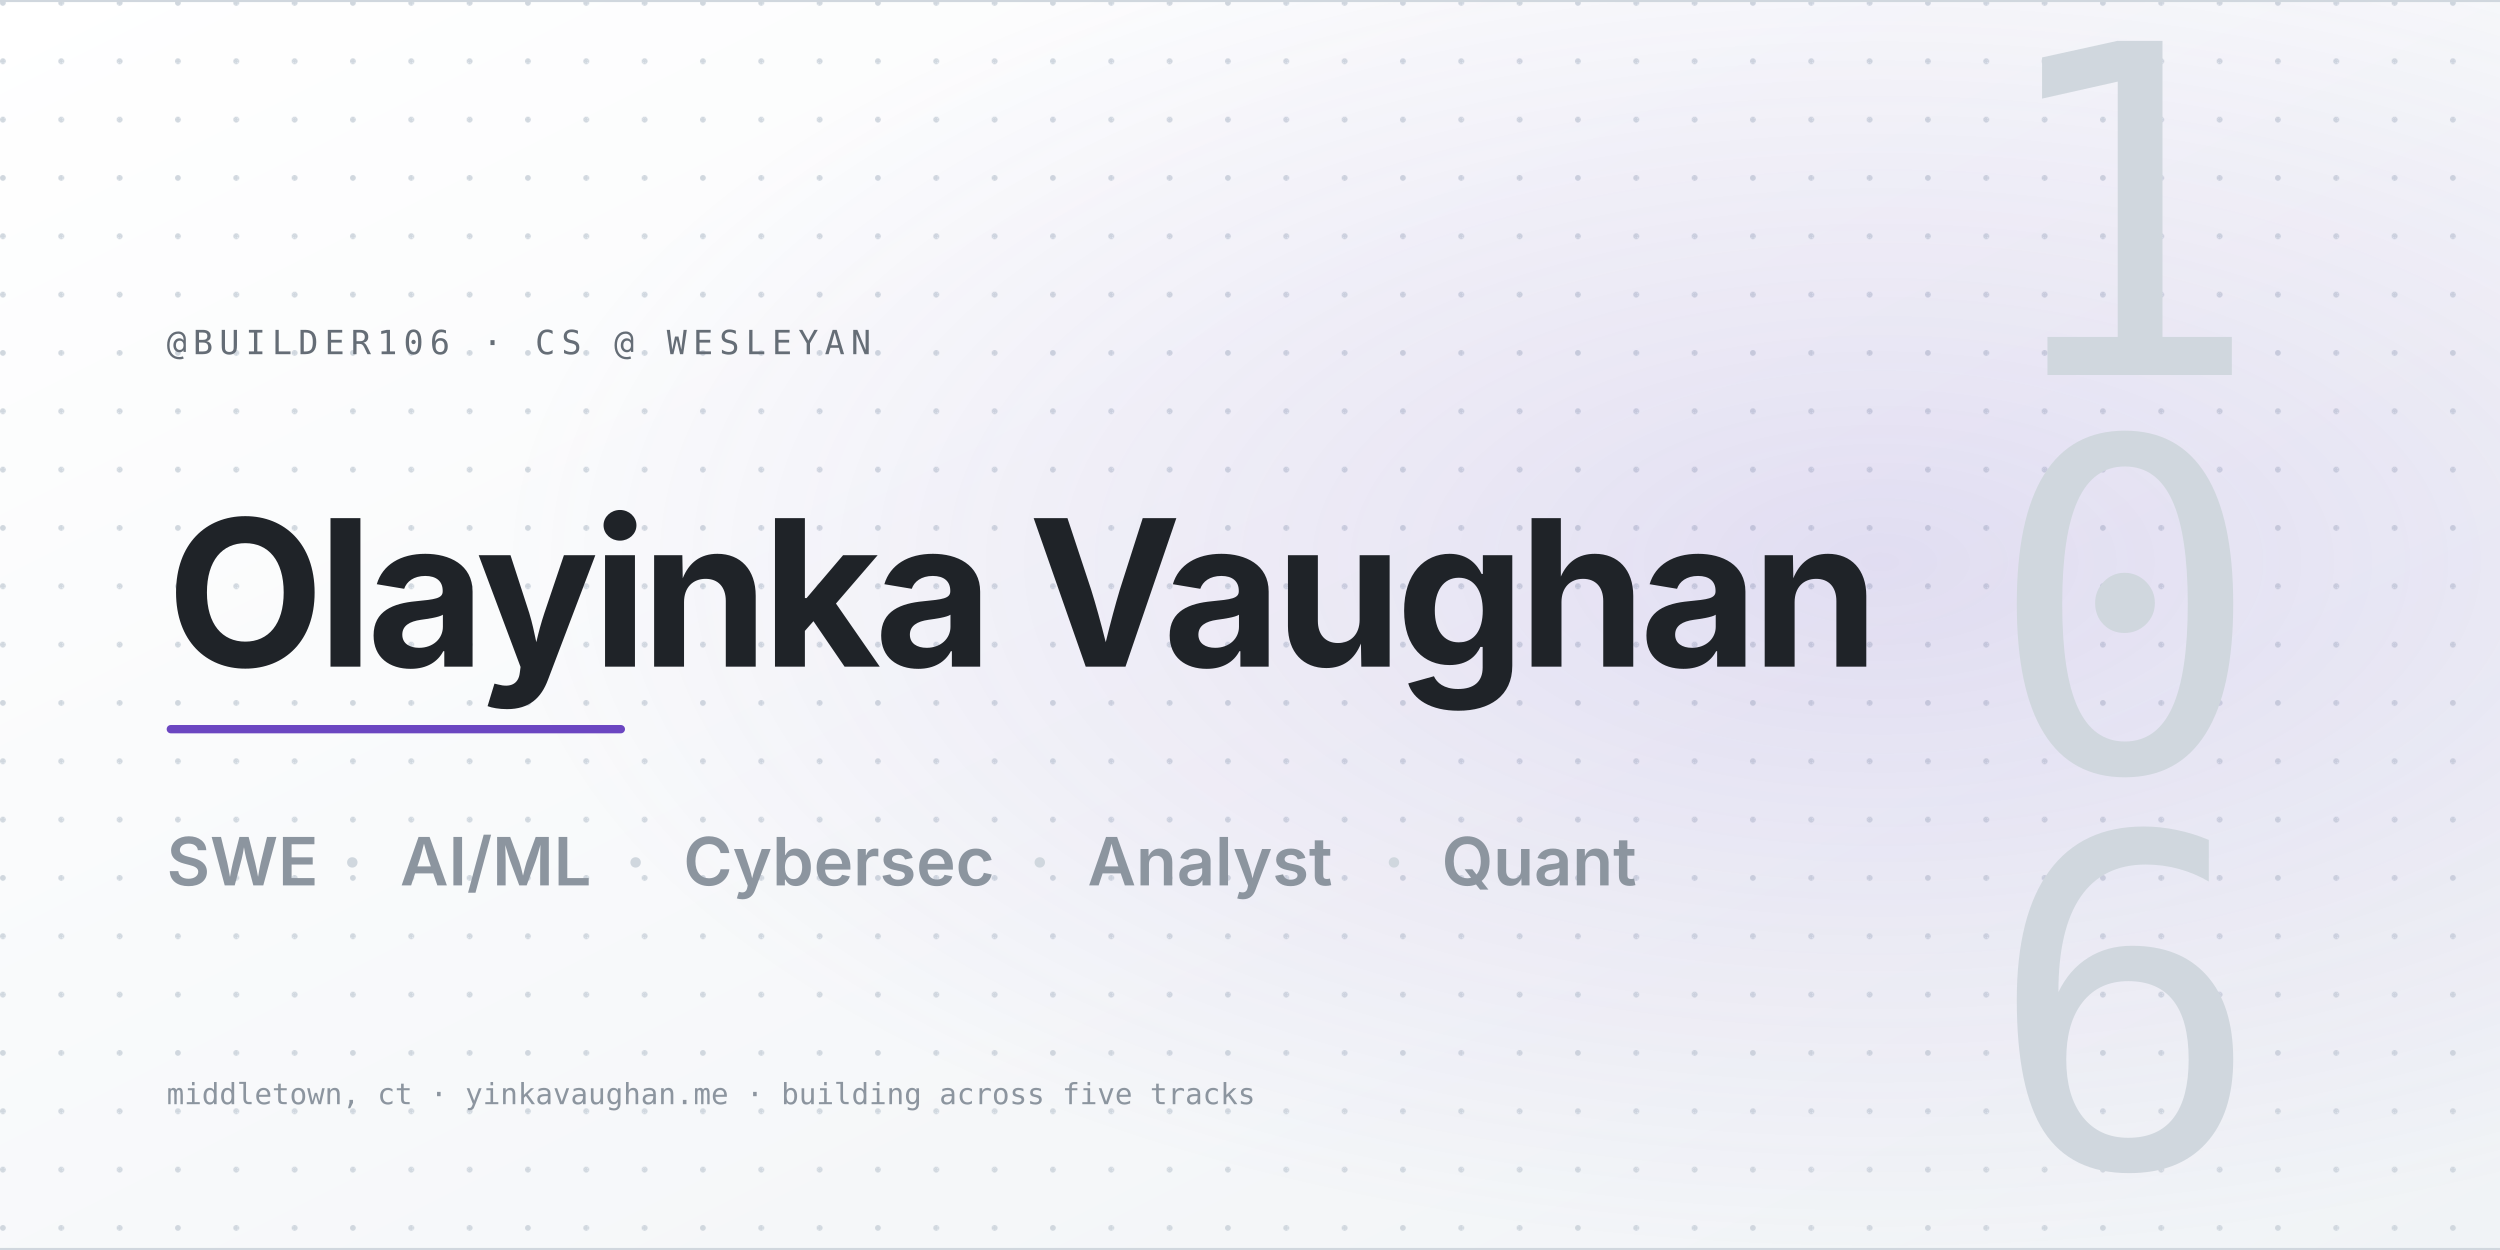
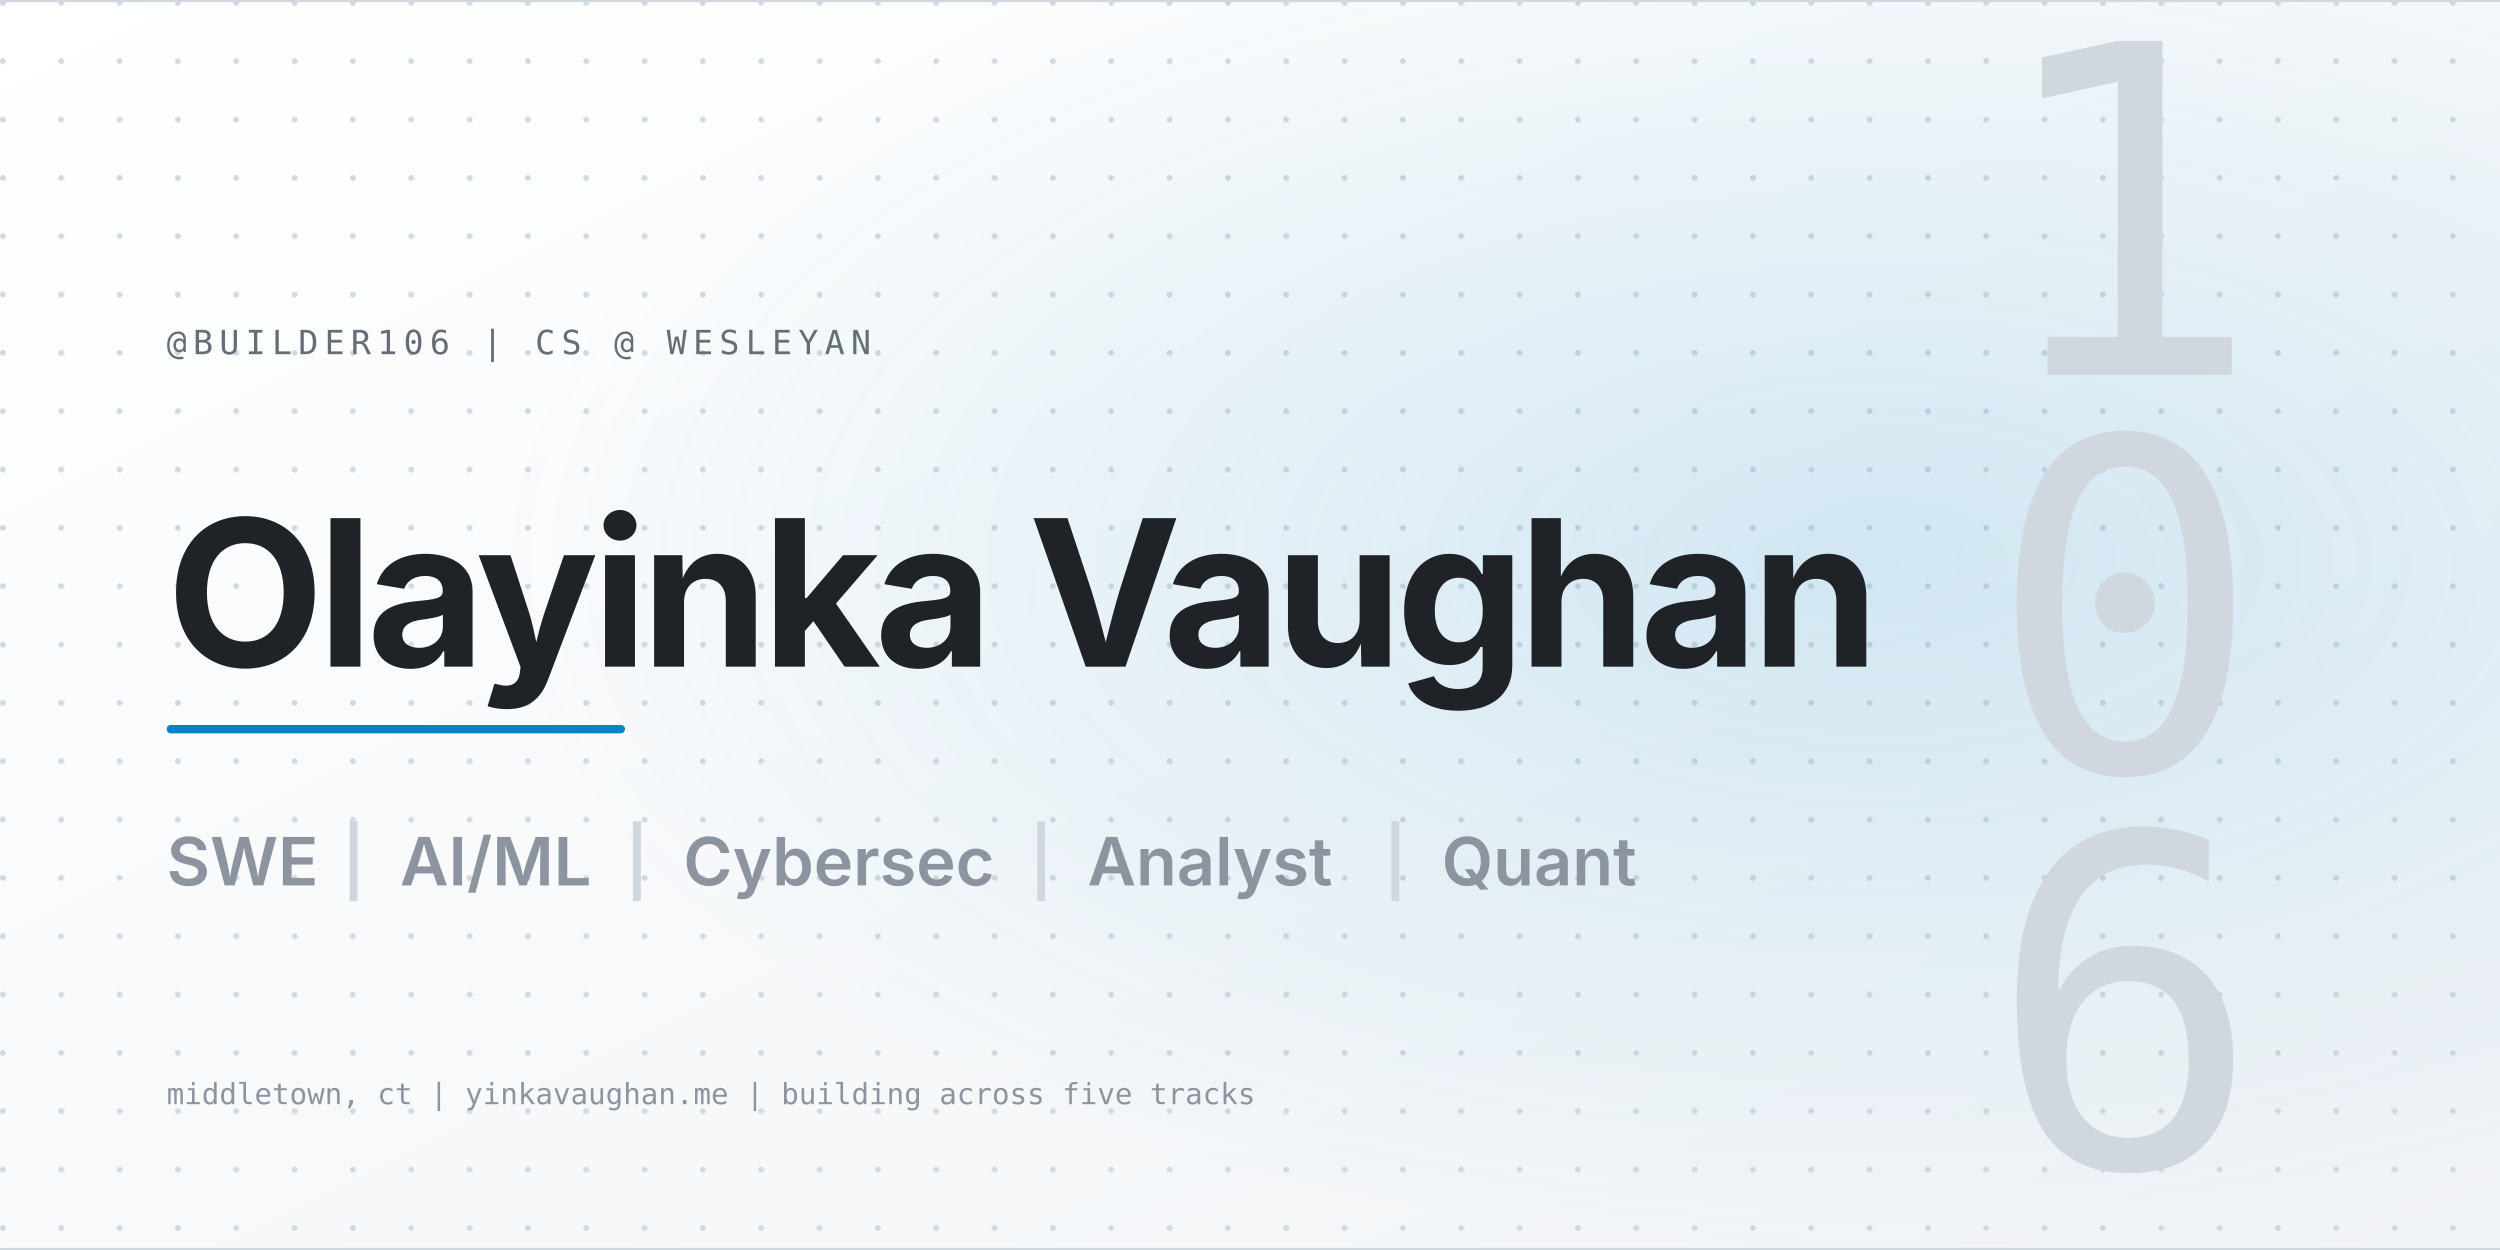
<svg xmlns="http://www.w3.org/2000/svg" width="1200" height="600" viewBox="0 0 1200 600" role="img" aria-label="Olayinka Vaughan — SWE, AI/ML, Cybersec, Analyst, Quant">
  <defs>
    <style>
      @keyframes breathe {
        0%, 100% { opacity: 0.05; }
        50%      { opacity: 0.18; }
      }
      @keyframes draw {
        0%   { width: 0px; }
        100% { width: 220px; }
      }
      @keyframes c1 {
-         0%, 17%   { fill: #6b46c1; }
+         0%, 17%   { fill: #0284c7; }
        20%, 100% { fill: #8c959f; }
      }
      @keyframes c2 {
        0%, 17%   { fill: #8c959f; }
        20%, 37%  { fill: #c2410c; }
        40%, 100% { fill: #8c959f; }
      }
      @keyframes c3 {
        0%, 37%   { fill: #8c959f; }
        40%, 57%  { fill: #b91c1c; }
        60%, 100% { fill: #8c959f; }
      }
      @keyframes c4 {
        0%, 57%   { fill: #8c959f; }
        60%, 77%  { fill: #b45309; }
        80%, 100% { fill: #8c959f; }
      }
      @keyframes c5 {
        0%, 77%   { fill: #8c959f; }
        80%, 97%  { fill: #15803d; }
        100%      { fill: #8c959f; }
      }
      .breath { animation: breathe 9s ease-in-out infinite; }
      .bar    { animation: draw 1.6s cubic-bezier(.2,.7,.2,1) .3s both; }
      .w1     { animation: c1 10s linear infinite; }
      .w2     { animation: c2 10s linear infinite; }
      .w3     { animation: c3 10s linear infinite; }
      .w4     { animation: c4 10s linear infinite; }
      .w5     { animation: c5 10s linear infinite; }
    </style>
    <linearGradient id="bg" x1="0" y1="0" x2="1" y2="1">
      <stop offset="0%" stop-color="#ffffff" />
      <stop offset="100%" stop-color="#f0f3f6" />
    </linearGradient>
    <radialGradient id="glow" cx="0.75" cy="0.45" r="0.55">
-       <stop offset="0%" stop-color="#6b46c1" />
-       <stop offset="100%" stop-color="#6b46c1" stop-opacity="0" />
+       <stop offset="0%" stop-color="#0284c7" />
+       <stop offset="100%" stop-color="#0284c7" stop-opacity="0" />
    </radialGradient>
    <pattern id="dots" x="0" y="0" width="28" height="28" patternUnits="userSpaceOnUse">
      <circle cx="1.4" cy="1.4" r="1.4" fill="#d0d7de" />
    </pattern>
  </defs>
  <rect width="1200" height="600" fill="url(#bg)" />
  <rect width="1200" height="600" fill="url(#dots)" />
  <rect class="breath" width="1200" height="600" fill="url(#glow)" opacity="0.15" />
  <g font-family="ui-monospace, SFMono-Regular, Menlo, monospace" font-weight="200" fill="#d0d7de" text-anchor="middle">
    <text x="1020" y="180" font-size="220">1</text>
    <text x="1020" y="370" font-size="220">0</text>
    <text x="1020" y="560" font-size="220">6</text>
  </g>
  <line x1="0" y1="0.5" x2="1200" y2="0.5" stroke="#d0d7de" stroke-width="1" />
  <line x1="0" y1="599.5" x2="1200" y2="599.5" stroke="#d0d7de" stroke-width="1" />
-   <text x="80" y="170" font-family="ui-monospace, SFMono-Regular, Menlo, monospace" font-size="16" fill="#656d76" letter-spacing="3">@BUILDER106  ·  CS @ WESLEYAN</text>
+   <text x="80" y="170" font-family="ui-monospace, SFMono-Regular, Menlo, monospace" font-size="16" fill="#656d76" letter-spacing="3">@BUILDER106  |  CS @ WESLEYAN</text>
  <text x="80" y="320" font-family="-apple-system, BlinkMacSystemFont, 'Inter', 'Helvetica Neue', system-ui, sans-serif" font-size="98" font-weight="700" fill="#1f2328" letter-spacing="-3">Olayinka Vaughan</text>
-   <rect class="bar" x="80" y="348" width="220" height="4" rx="2" fill="#6b46c1" />
+   <rect class="bar" x="80" y="348" width="220" height="4" rx="2" fill="#0284c7" />
  <g font-family="-apple-system, BlinkMacSystemFont, 'Inter', 'Helvetica Neue', system-ui, sans-serif" font-size="32" font-weight="600">
    <text class="w1" x="80" y="425" fill="#8c959f">SWE</text>
-     <text x="164" y="425" fill="#d0d7de">·</text>
+     <text x="164" y="425" fill="#d0d7de">|</text>
    <text class="w2" x="192" y="425" fill="#8c959f">AI/ML</text>
-     <text x="300" y="425" fill="#d0d7de">·</text>
+     <text x="300" y="425" fill="#d0d7de">|</text>
    <text class="w3" x="328" y="425" fill="#8c959f">Cybersec</text>
-     <text x="494" y="425" fill="#d0d7de">·</text>
+     <text x="494" y="425" fill="#d0d7de">|</text>
    <text class="w4" x="522" y="425" fill="#8c959f">Analyst</text>
-     <text x="664" y="425" fill="#d0d7de">·</text>
+     <text x="664" y="425" fill="#d0d7de">|</text>
    <text class="w5" x="692" y="425" fill="#8c959f">Quant</text>
  </g>
-   <text x="80" y="530" font-family="ui-monospace, SFMono-Regular, Menlo, monospace" font-size="14" fill="#8c959f">middletown, ct  ·  yinkavaughan.me  ·  building across five tracks</text>
+   <text x="80" y="530" font-family="ui-monospace, SFMono-Regular, Menlo, monospace" font-size="14" fill="#8c959f">middletown, ct  |  yinkavaughan.me  |  building across five tracks</text>
</svg>
